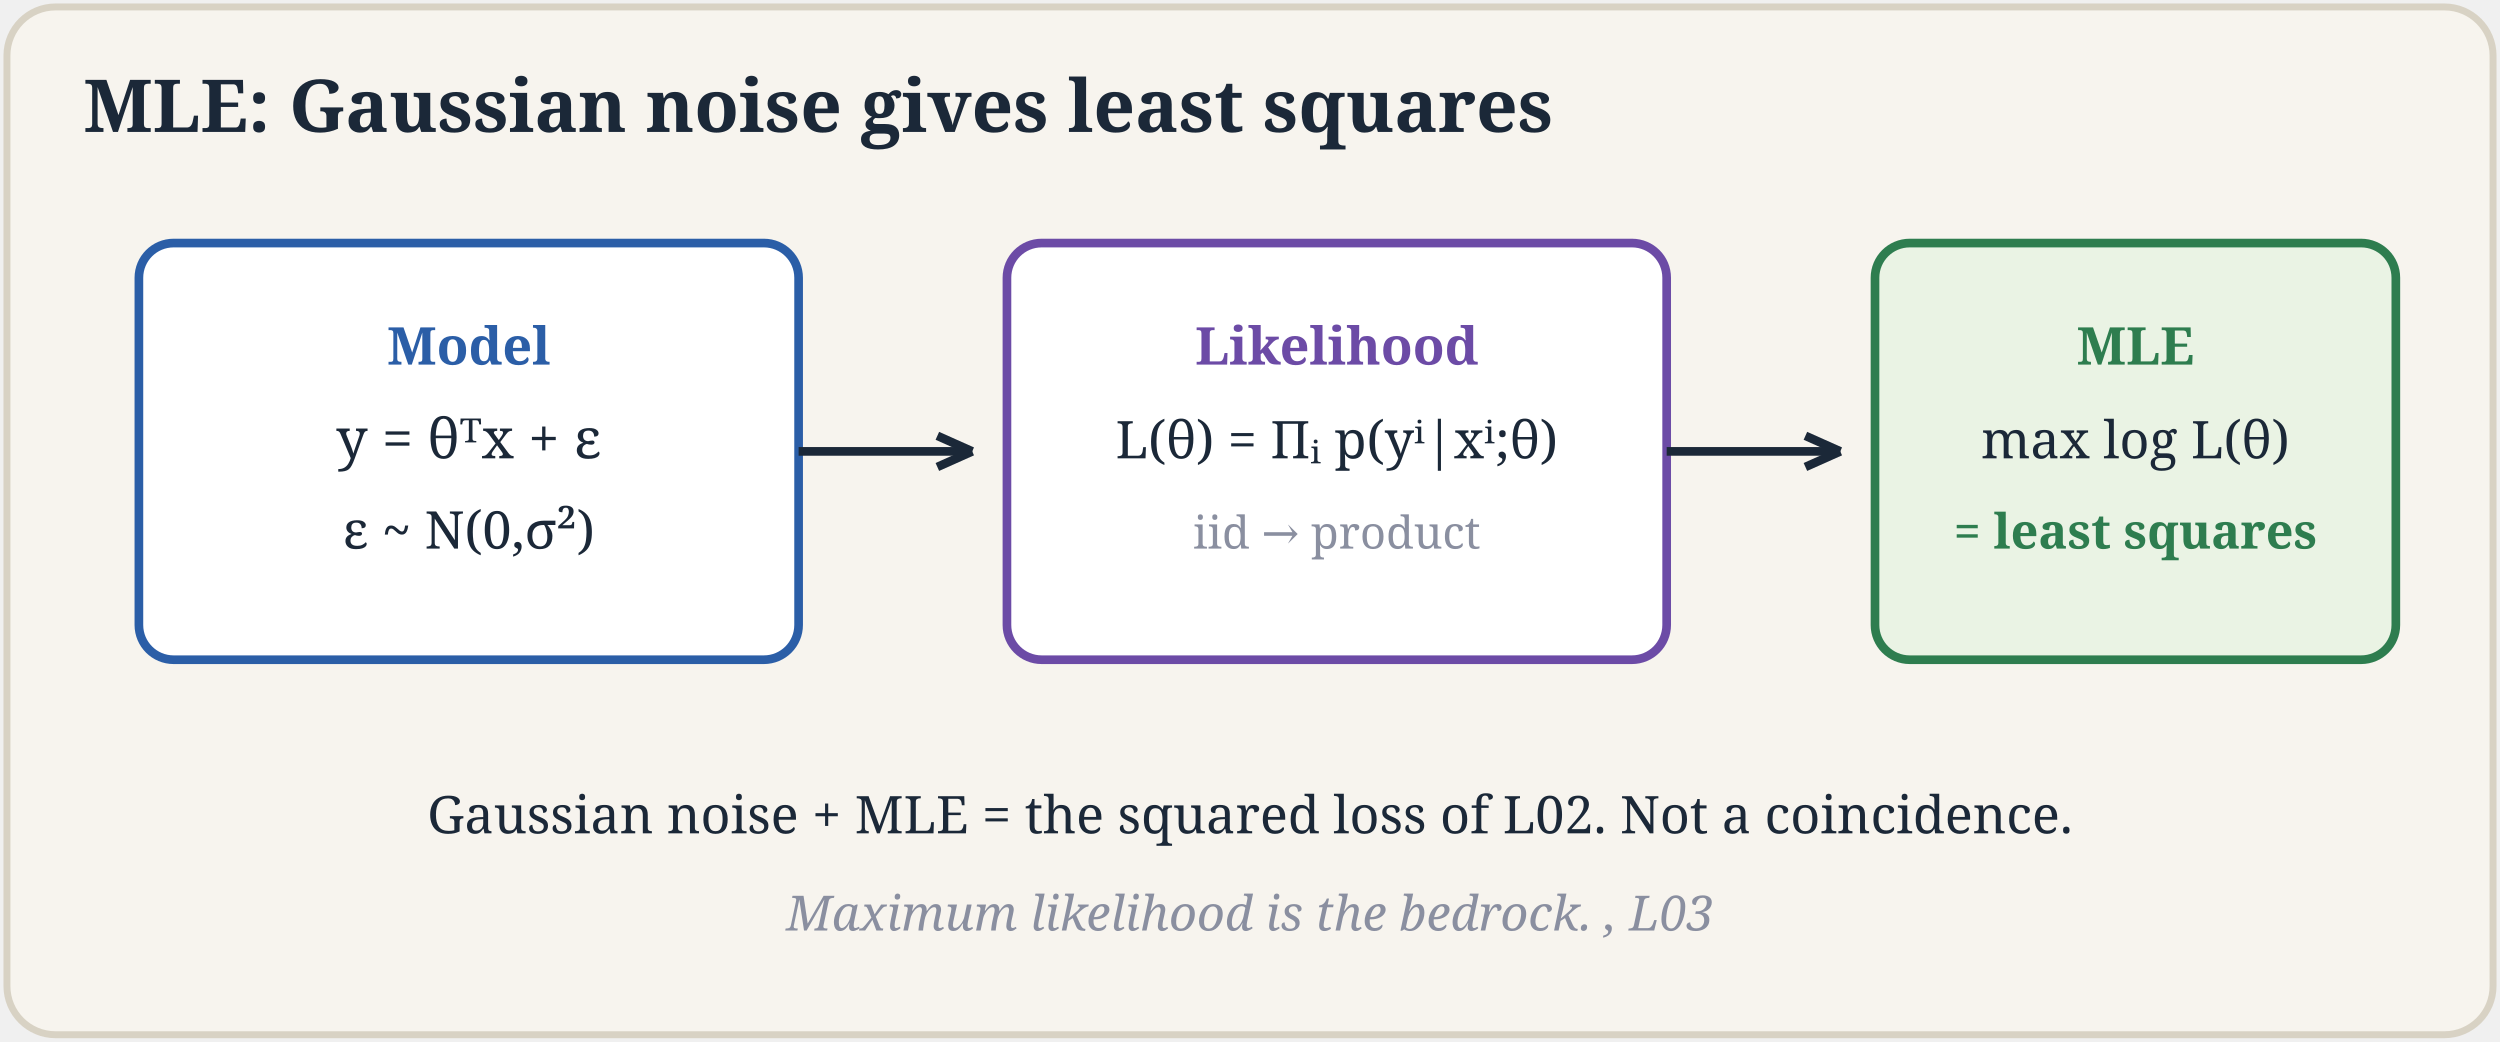
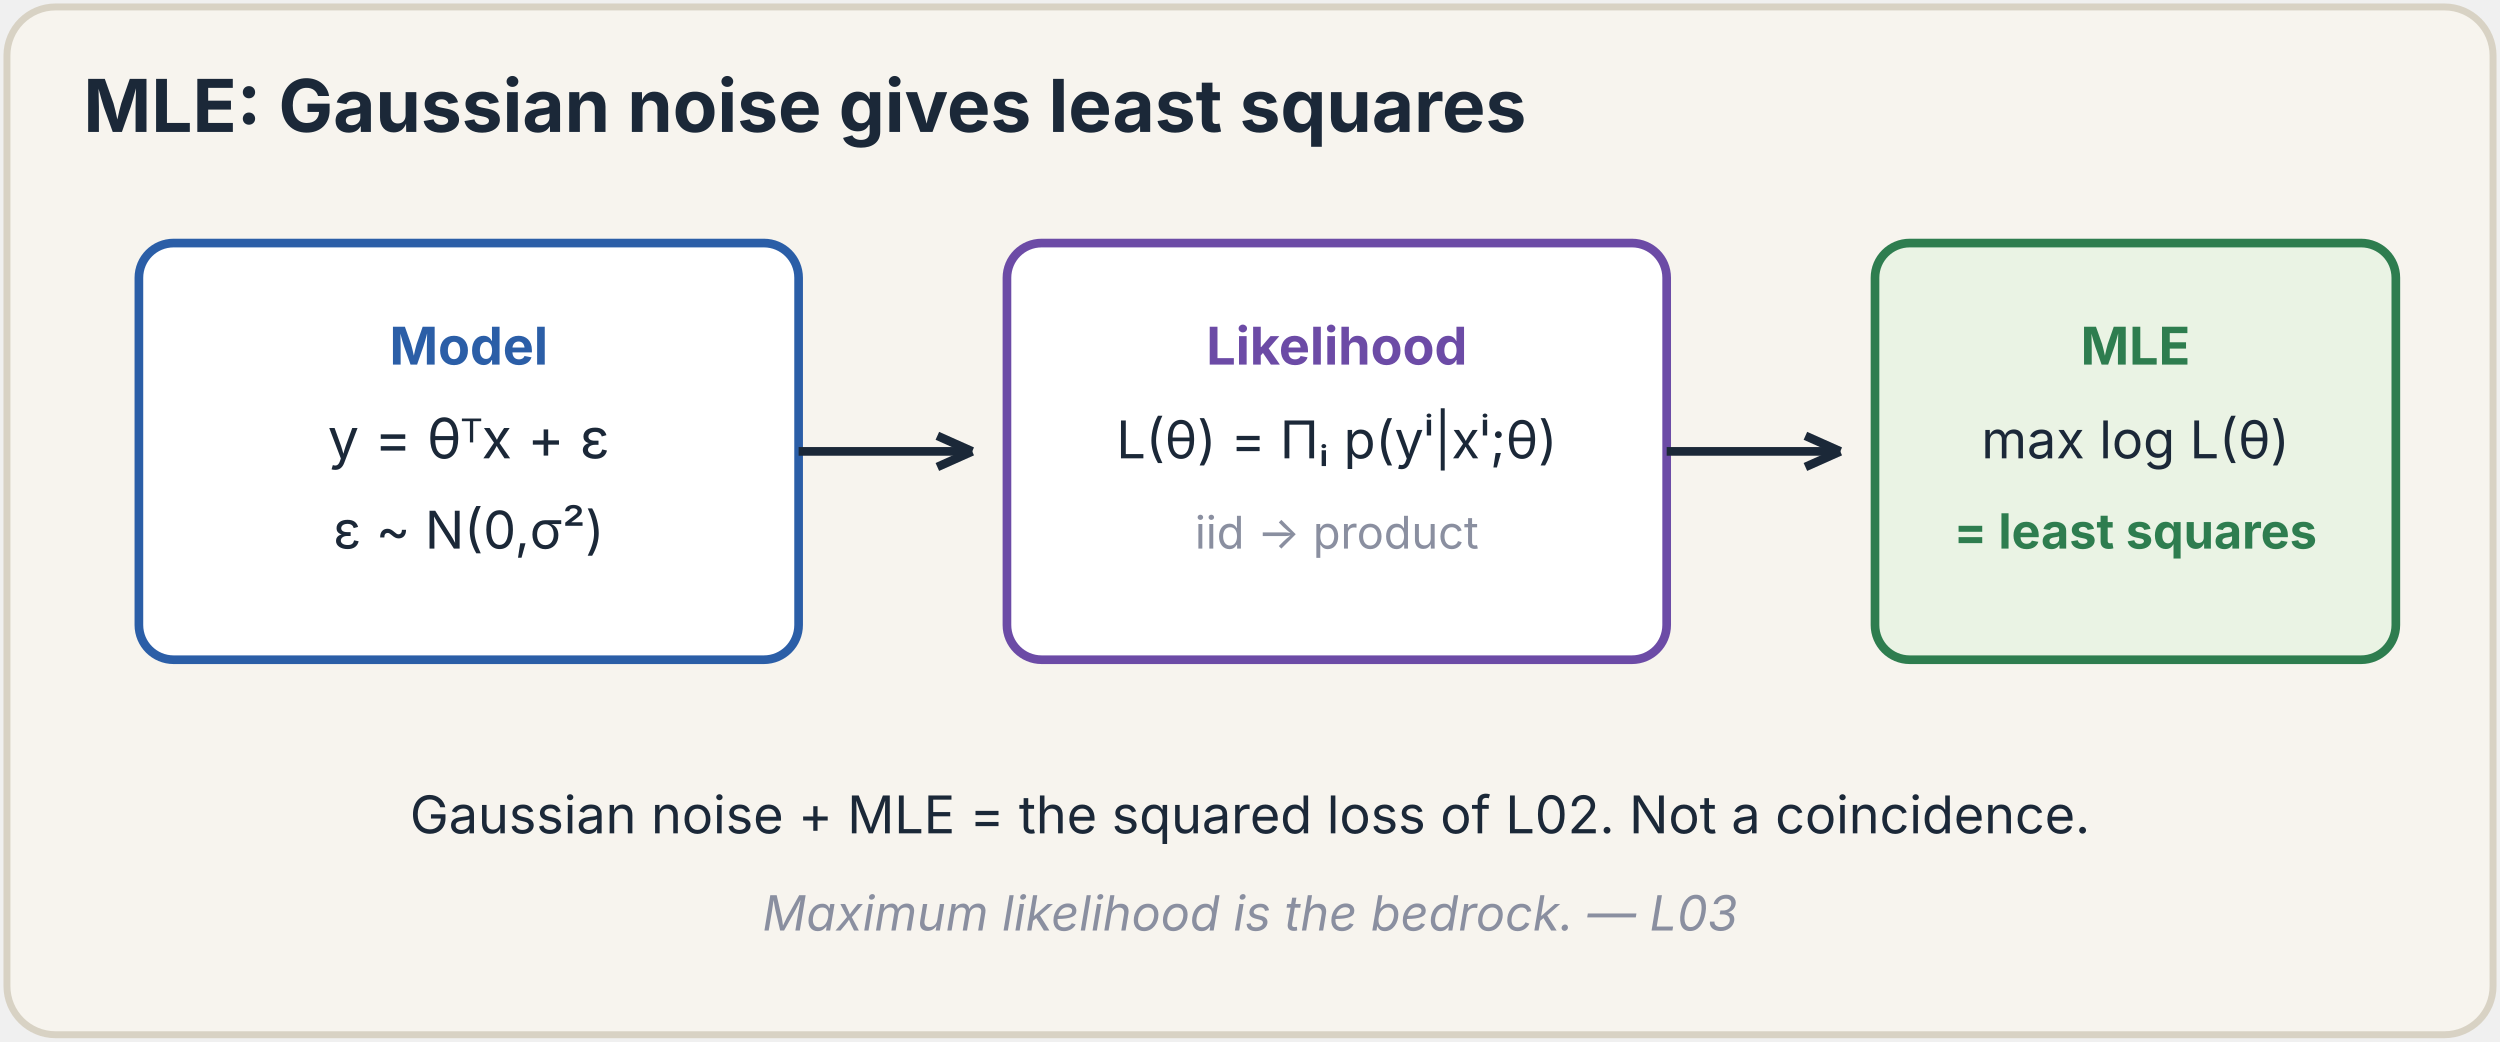
- <svg xmlns="http://www.w3.org/2000/svg" viewBox="0 0 720 300" font-family="Georgia, serif">
+ <svg xmlns="http://www.w3.org/2000/svg" viewBox="0 0 720 300" font-family="Anthropic Sans, Inter, 'Source Sans 3', 'IBM Plex Sans', sans-serif">
  <rect x="2" y="2" width="716" height="296" rx="14" fill="#F7F4EE" stroke="#D8D2C4" stroke-width="2" />
  <text x="24" y="38" font-size="21" font-weight="bold" fill="#1B2838">MLE: Gaussian noise gives least squares</text>
  <rect x="40" y="70" width="190" height="120" rx="10" fill="#FFFFFF" stroke="#2B5EA7" stroke-width="2.5" />
  <text x="135" y="105" font-size="15" fill="#2B5EA7" text-anchor="middle" font-weight="bold">Model</text>
-   <text x="135" y="132" font-size="16" fill="#1B2838" text-anchor="middle">y = θᵀx + ε</text>
-   <text x="135" y="158" font-size="15" fill="#1B2838" text-anchor="middle">ε ~ N(0,σ²)</text>
+   <text x="135" y="132" font-size="16" fill="#1B2838" text-anchor="middle" font-family="Source Serif 4, Newsreader, serif">y = θᵀx + ε</text>
+   <text x="135" y="158" font-size="15" fill="#1B2838" text-anchor="middle" font-family="Source Serif 4, Newsreader, serif">ε ~ N(0,σ²)</text>
  <line x1="230" y1="130" x2="280" y2="130" stroke="#1B2838" stroke-width="2.5" />
  <line x1="280" y1="130" x2="269.956" y2="125.515" stroke="#1B2838" stroke-width="2.5" />
  <line x1="280" y1="130" x2="269.956" y2="134.485" stroke="#1B2838" stroke-width="2.5" />
  <rect x="290" y="70" width="190" height="120" rx="10" fill="#FFFFFF" stroke="#6C4BA6" stroke-width="2.5" />
  <text x="385" y="105" font-size="15" fill="#6C4BA6" text-anchor="middle" font-weight="bold">Likelihood</text>
-   <text x="385" y="132" font-size="15" fill="#1B2838" text-anchor="middle">L(θ) = Πᵢ p(yⁱ|xⁱ;θ)</text>
+   <text x="385" y="132" font-size="15" fill="#1B2838" text-anchor="middle" font-family="Source Serif 4, Newsreader, serif">L(θ) = Πᵢ p(yⁱ|xⁱ;θ)</text>
  <text x="385" y="158" font-size="13" fill="#8A8FA0" text-anchor="middle">iid → product</text>
  <line x1="480" y1="130" x2="530" y2="130" stroke="#1B2838" stroke-width="2.5" />
  <line x1="530" y1="130" x2="519.956" y2="125.515" stroke="#1B2838" stroke-width="2.5" />
  <line x1="530" y1="130" x2="519.956" y2="134.485" stroke="#1B2838" stroke-width="2.5" />
  <rect x="540" y="70" width="150" height="120" rx="10" fill="#EAF3E4" stroke="#2E7D4F" stroke-width="2.5" />
  <text x="615" y="105" font-size="15" fill="#2E7D4F" text-anchor="middle" font-weight="bold">MLE</text>
-   <text x="615" y="132" font-size="15" fill="#1B2838" text-anchor="middle">max log L(θ)</text>
+   <text x="615" y="132" font-size="15" fill="#1B2838" text-anchor="middle" font-family="Source Serif 4, Newsreader, serif">max log L(θ)</text>
  <text x="615" y="158" font-size="14" fill="#2E7D4F" text-anchor="middle" font-weight="bold">= least squares</text>
  <text x="360" y="240" font-size="15" fill="#1B2838" text-anchor="middle">Gaussian noise + MLE = the squared loss of L02. Not a coincidence.</text>
-   <text x="360" y="268" font-size="14" fill="#8A8FA0" text-anchor="middle" font-style="italic">Maximum likelihood is the bedrock. ,  L03</text>
+   <text x="360" y="268" font-size="14" fill="#8A8FA0" text-anchor="middle" font-style="italic">Maximum likelihood is the bedrock. — L03</text>
</svg>
